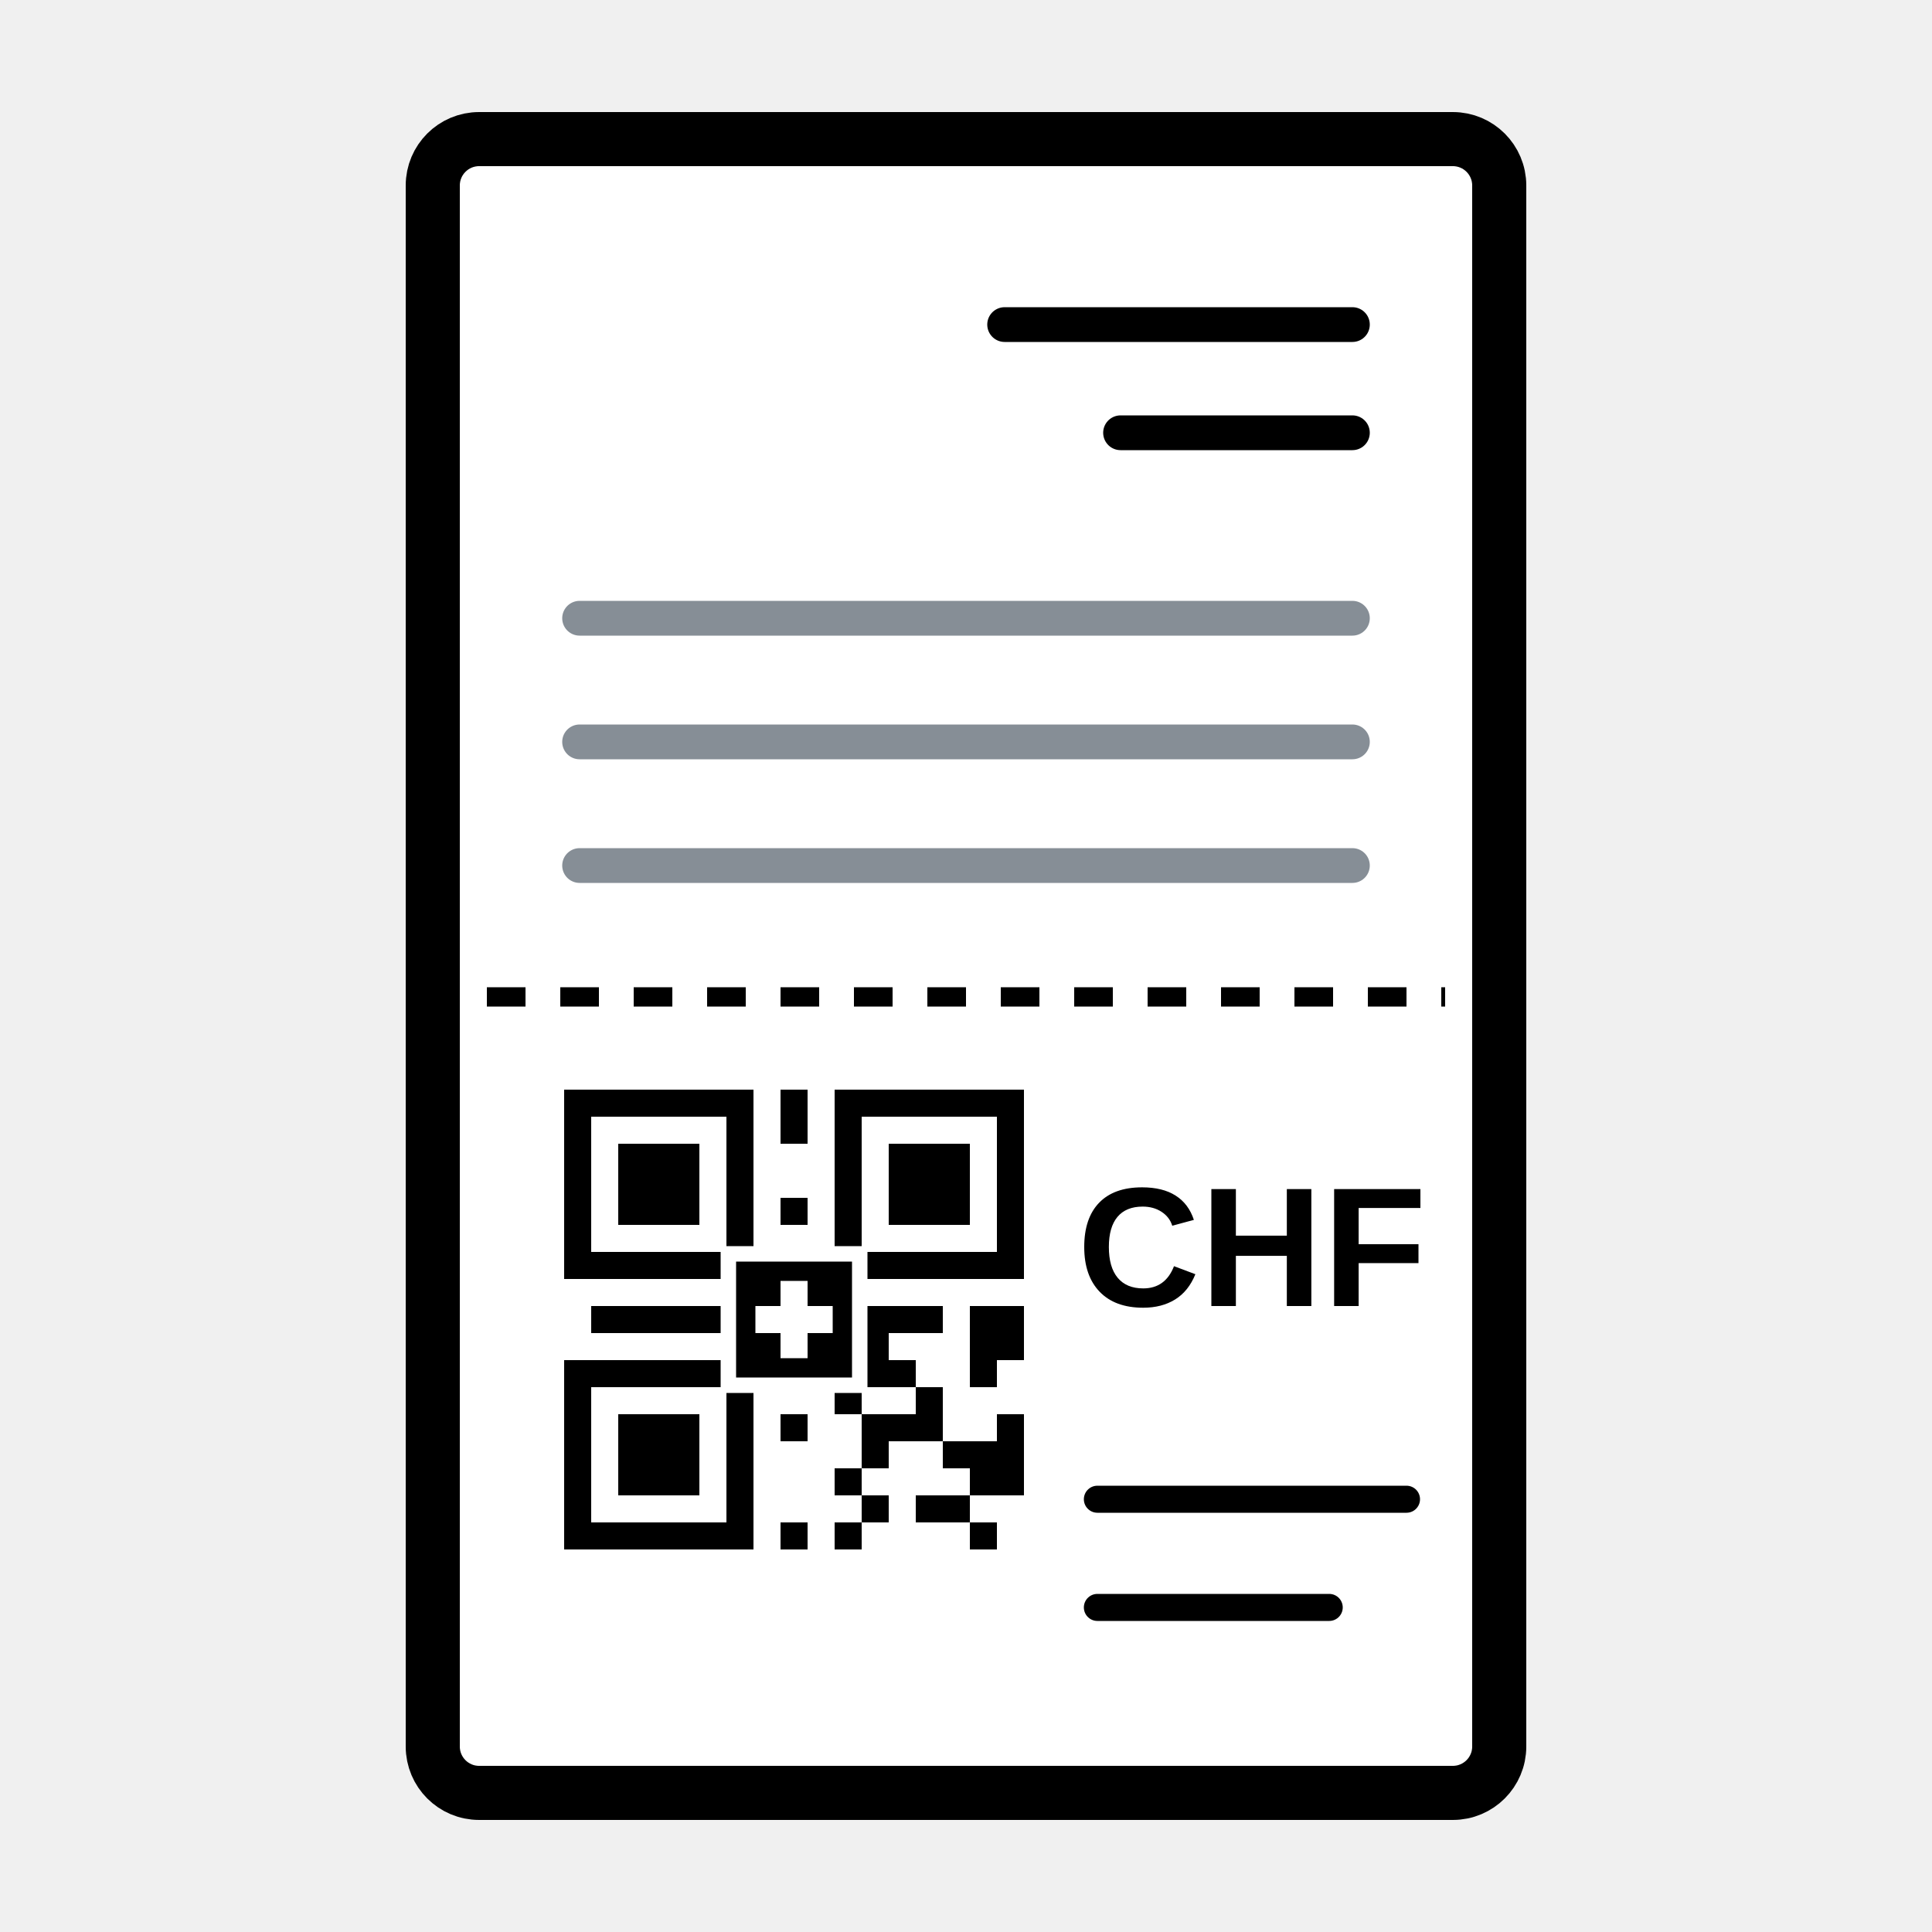
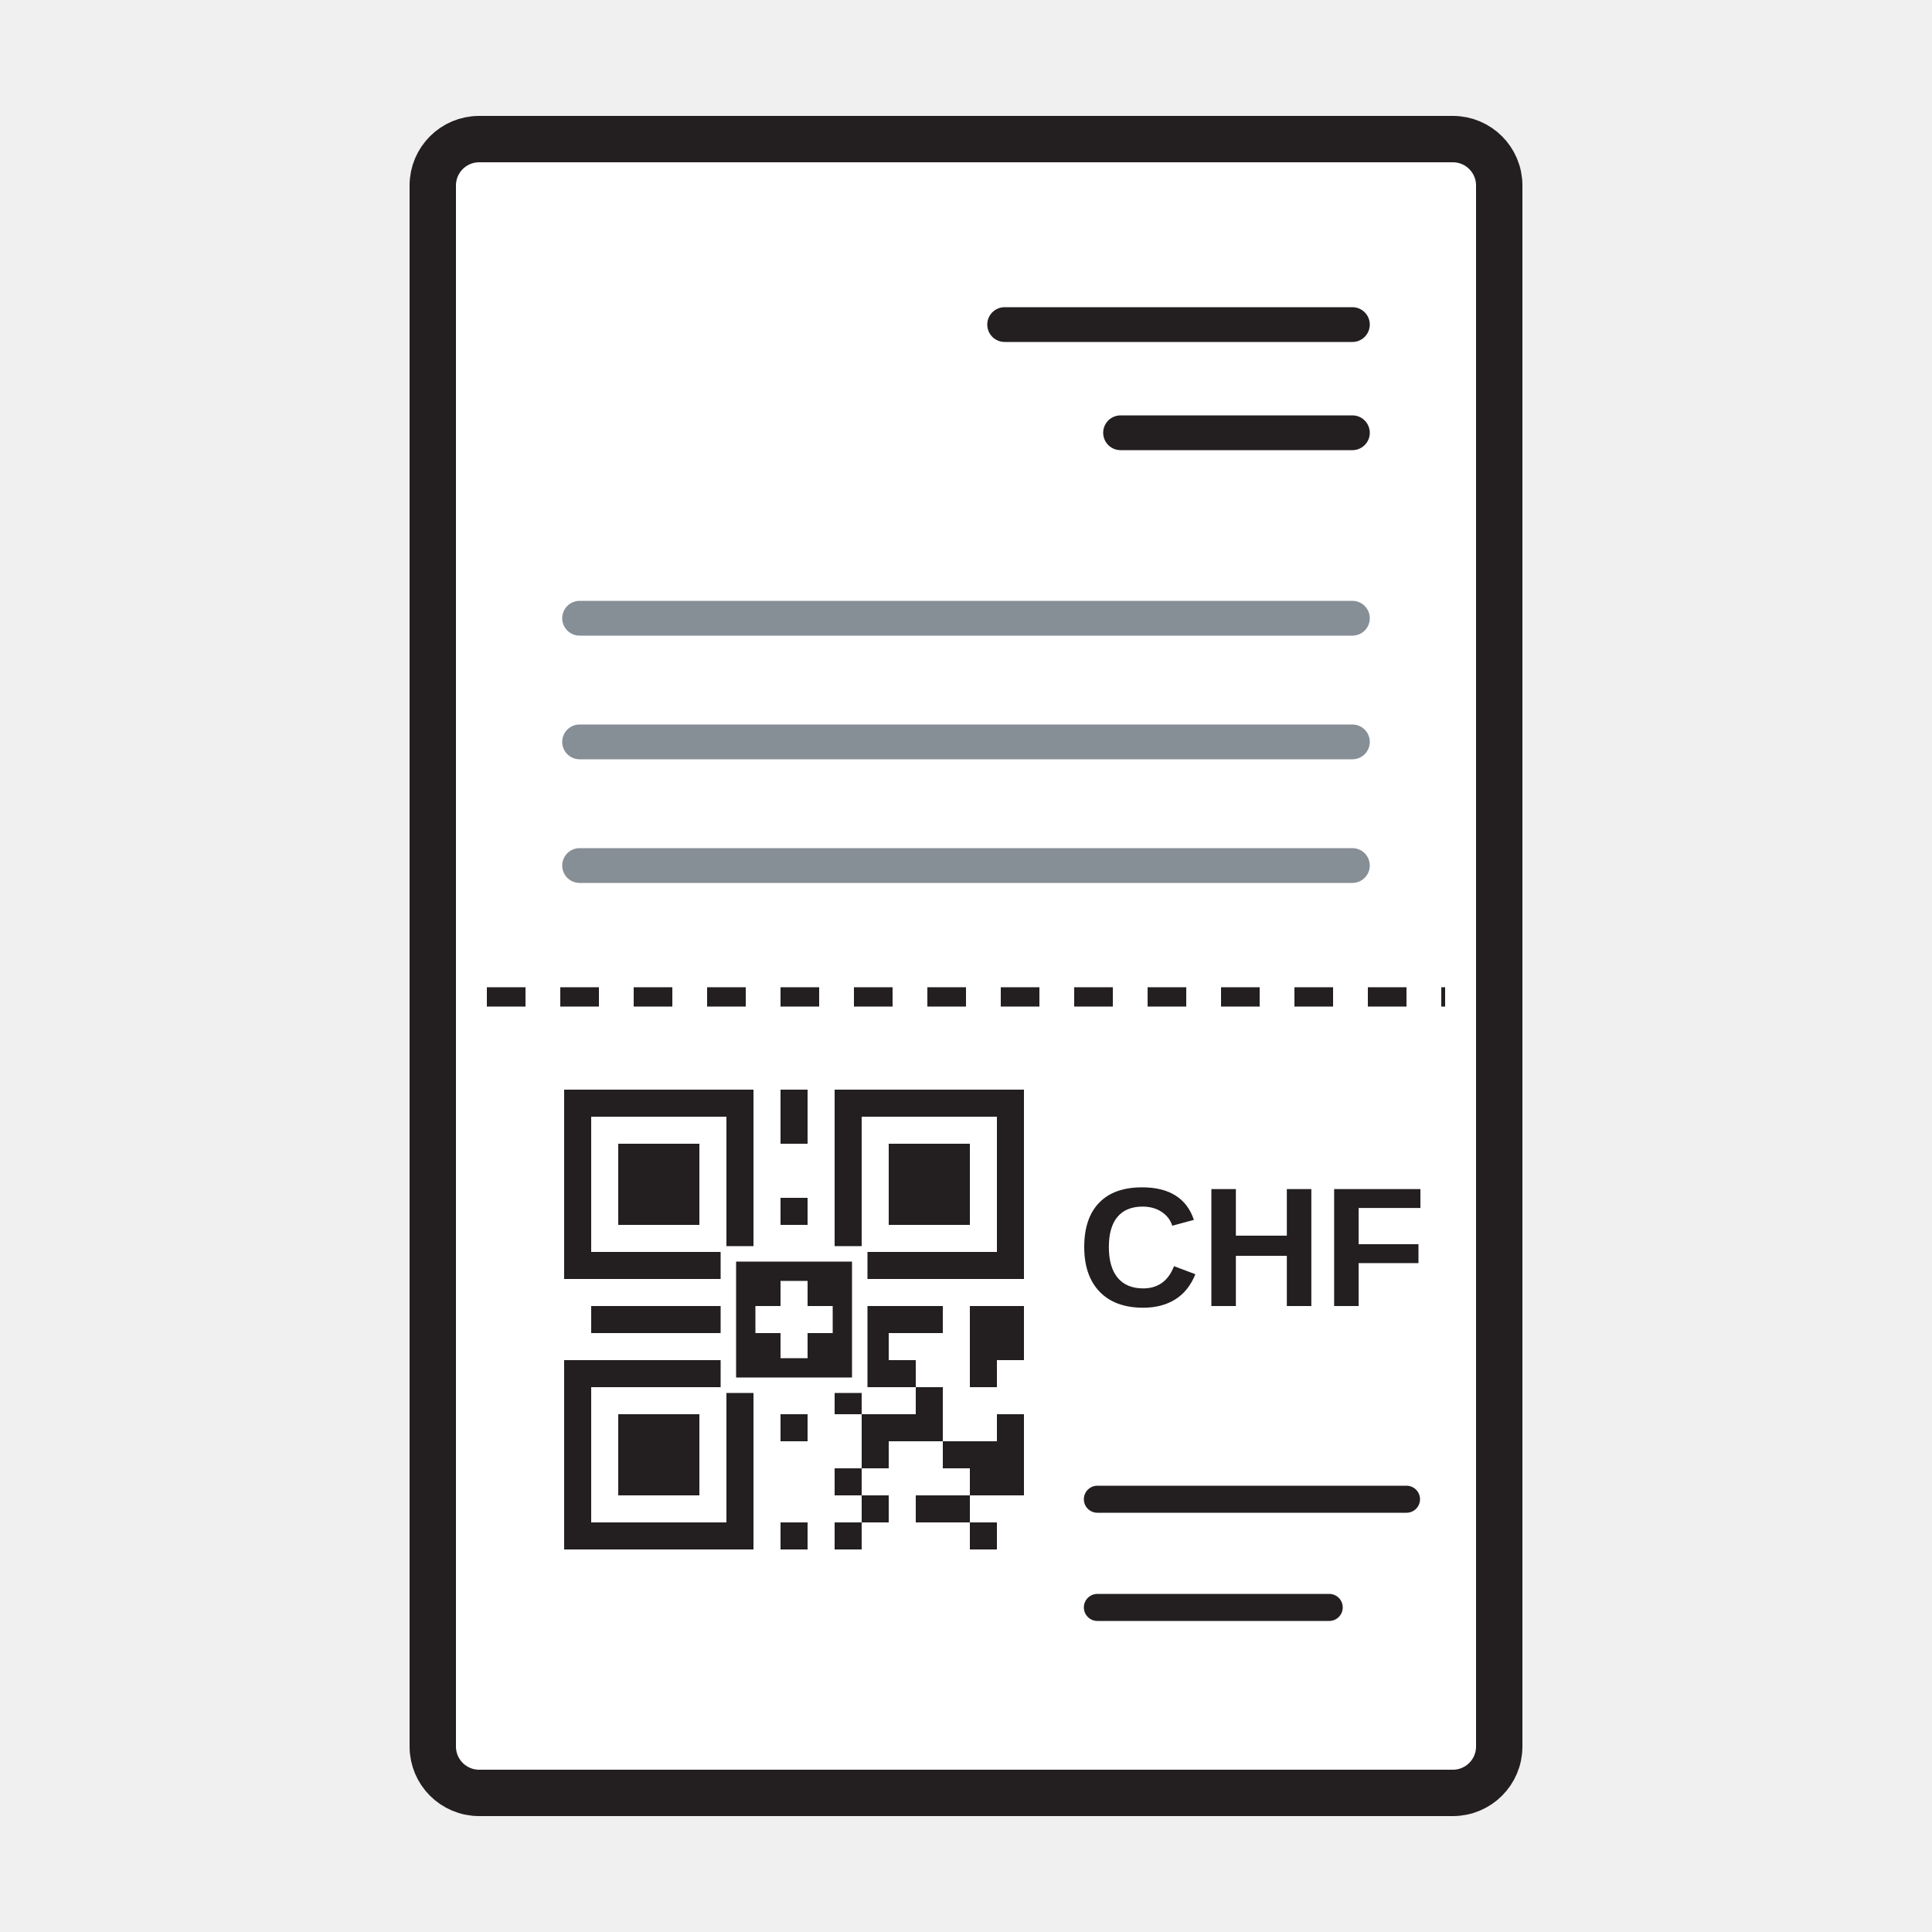
<svg xmlns="http://www.w3.org/2000/svg" viewBox="0 0 500 500">
-   <rect x="112" y="36" width="276" height="428" rx="12" fill="#fff" stroke="#000" stroke-width="14" />
-   <g stroke="#000" stroke-width="9" stroke-linecap="round">
+   <rect x="112" y="36" width="276" height="428" rx="12" fill="#fff" stroke="#231f20" stroke-width="12" />
+   <g stroke="#231f20" stroke-width="9" stroke-linecap="round">
    <line x1="260" y1="84" x2="350" y2="84" />
    <line x1="290" y1="112" x2="350" y2="112" />
  </g>
  <g stroke="#868E96" stroke-width="9" stroke-linecap="round">
    <line x1="150" y1="160" x2="350" y2="160" />
    <line x1="150" y1="192" x2="350" y2="192" />
    <line x1="150" y1="224" x2="350" y2="224" />
  </g>
-   <line x1="126" y1="258" x2="374" y2="258" stroke="#000" stroke-width="5" stroke-dasharray="10 9" />
-   <g fill="#000">
+   <line x1="126" y1="258" x2="374" y2="258" stroke="#231f20" stroke-width="5" stroke-dasharray="10 9" />
+   <g fill="#231f20">
    <rect x="146" y="282" width="7" height="7" />
    <rect x="153" y="282" width="7" height="7" />
    <rect x="160" y="282" width="7" height="7" />
    <rect x="167" y="282" width="7" height="7" />
    <rect x="174" y="282" width="7" height="7" />
    <rect x="181" y="282" width="7" height="7" />
    <rect x="188" y="282" width="7" height="7" />
    <rect x="202" y="282" width="7" height="7" />
    <rect x="216" y="282" width="7" height="7" />
    <rect x="223" y="282" width="7" height="7" />
    <rect x="230" y="282" width="7" height="7" />
    <rect x="237" y="282" width="7" height="7" />
    <rect x="244" y="282" width="7" height="7" />
    <rect x="251" y="282" width="7" height="7" />
    <rect x="258" y="282" width="7" height="7" />
    <rect x="146" y="289" width="7" height="7" />
    <rect x="188" y="289" width="7" height="7" />
    <rect x="202" y="289" width="7" height="7" />
    <rect x="216" y="289" width="7" height="7" />
    <rect x="258" y="289" width="7" height="7" />
    <rect x="146" y="296" width="7" height="7" />
    <rect x="160" y="296" width="7" height="7" />
    <rect x="167" y="296" width="7" height="7" />
    <rect x="174" y="296" width="7" height="7" />
    <rect x="188" y="296" width="7" height="7" />
    <rect x="216" y="296" width="7" height="7" />
    <rect x="230" y="296" width="7" height="7" />
    <rect x="237" y="296" width="7" height="7" />
    <rect x="244" y="296" width="7" height="7" />
    <rect x="258" y="296" width="7" height="7" />
    <rect x="146" y="303" width="7" height="7" />
    <rect x="160" y="303" width="7" height="7" />
    <rect x="167" y="303" width="7" height="7" />
    <rect x="174" y="303" width="7" height="7" />
    <rect x="188" y="303" width="7" height="7" />
    <rect x="216" y="303" width="7" height="7" />
    <rect x="230" y="303" width="7" height="7" />
    <rect x="237" y="303" width="7" height="7" />
    <rect x="244" y="303" width="7" height="7" />
    <rect x="258" y="303" width="7" height="7" />
    <rect x="146" y="310" width="7" height="7" />
    <rect x="160" y="310" width="7" height="7" />
    <rect x="167" y="310" width="7" height="7" />
    <rect x="174" y="310" width="7" height="7" />
    <rect x="188" y="310" width="7" height="7" />
    <rect x="202" y="310" width="7" height="7" />
    <rect x="216" y="310" width="7" height="7" />
    <rect x="230" y="310" width="7" height="7" />
    <rect x="237" y="310" width="7" height="7" />
    <rect x="244" y="310" width="7" height="7" />
    <rect x="258" y="310" width="7" height="7" />
    <rect x="146" y="317" width="7" height="7" />
    <rect x="188" y="317" width="7" height="7" />
    <rect x="216" y="317" width="7" height="7" />
    <rect x="258" y="317" width="7" height="7" />
    <rect x="146" y="324" width="7" height="7" />
    <rect x="153" y="324" width="7" height="7" />
    <rect x="160" y="324" width="7" height="7" />
    <rect x="167" y="324" width="7" height="7" />
    <rect x="174" y="324" width="7" height="7" />
    <rect x="181" y="324" width="7" height="7" />
    <rect x="188" y="324" width="7" height="7" />
    <rect x="216" y="324" width="7" height="7" />
    <rect x="223" y="324" width="7" height="7" />
    <rect x="230" y="324" width="7" height="7" />
    <rect x="237" y="324" width="7" height="7" />
    <rect x="244" y="324" width="7" height="7" />
    <rect x="251" y="324" width="7" height="7" />
    <rect x="258" y="324" width="7" height="7" />
    <rect x="202" y="331" width="7" height="7" />
    <rect x="153" y="338" width="7" height="7" />
    <rect x="160" y="338" width="7" height="7" />
    <rect x="167" y="338" width="7" height="7" />
    <rect x="174" y="338" width="7" height="7" />
    <rect x="181" y="338" width="7" height="7" />
    <rect x="202" y="338" width="7" height="7" />
    <rect x="209" y="338" width="7" height="7" />
    <rect x="216" y="338" width="7" height="7" />
    <rect x="223" y="338" width="7" height="7" />
    <rect x="230" y="338" width="7" height="7" />
    <rect x="237" y="338" width="7" height="7" />
    <rect x="251" y="338" width="7" height="7" />
    <rect x="258" y="338" width="7" height="7" />
    <rect x="209" y="345" width="7" height="7" />
    <rect x="216" y="345" width="7" height="7" />
    <rect x="223" y="345" width="7" height="7" />
    <rect x="251" y="345" width="7" height="7" />
    <rect x="258" y="345" width="7" height="7" />
    <rect x="146" y="352" width="7" height="7" />
    <rect x="153" y="352" width="7" height="7" />
    <rect x="160" y="352" width="7" height="7" />
    <rect x="167" y="352" width="7" height="7" />
    <rect x="174" y="352" width="7" height="7" />
    <rect x="181" y="352" width="7" height="7" />
    <rect x="188" y="352" width="7" height="7" />
    <rect x="202" y="352" width="7" height="7" />
    <rect x="209" y="352" width="7" height="7" />
    <rect x="216" y="352" width="7" height="7" />
    <rect x="223" y="352" width="7" height="7" />
    <rect x="230" y="352" width="7" height="7" />
    <rect x="251" y="352" width="7" height="7" />
    <rect x="146" y="359" width="7" height="7" />
    <rect x="188" y="359" width="7" height="7" />
    <rect x="216" y="359" width="7" height="7" />
    <rect x="237" y="359" width="7" height="7" />
    <rect x="146" y="366" width="7" height="7" />
    <rect x="160" y="366" width="7" height="7" />
    <rect x="167" y="366" width="7" height="7" />
    <rect x="174" y="366" width="7" height="7" />
    <rect x="188" y="366" width="7" height="7" />
    <rect x="202" y="366" width="7" height="7" />
    <rect x="223" y="366" width="7" height="7" />
    <rect x="230" y="366" width="7" height="7" />
    <rect x="237" y="366" width="7" height="7" />
    <rect x="258" y="366" width="7" height="7" />
    <rect x="146" y="373" width="7" height="7" />
    <rect x="160" y="373" width="7" height="7" />
    <rect x="167" y="373" width="7" height="7" />
    <rect x="174" y="373" width="7" height="7" />
    <rect x="188" y="373" width="7" height="7" />
    <rect x="223" y="373" width="7" height="7" />
    <rect x="244" y="373" width="7" height="7" />
    <rect x="251" y="373" width="7" height="7" />
    <rect x="258" y="373" width="7" height="7" />
    <rect x="146" y="380" width="7" height="7" />
    <rect x="160" y="380" width="7" height="7" />
    <rect x="167" y="380" width="7" height="7" />
    <rect x="174" y="380" width="7" height="7" />
    <rect x="188" y="380" width="7" height="7" />
    <rect x="216" y="380" width="7" height="7" />
    <rect x="251" y="380" width="7" height="7" />
    <rect x="258" y="380" width="7" height="7" />
    <rect x="146" y="387" width="7" height="7" />
    <rect x="188" y="387" width="7" height="7" />
    <rect x="223" y="387" width="7" height="7" />
    <rect x="237" y="387" width="7" height="7" />
    <rect x="244" y="387" width="7" height="7" />
    <rect x="146" y="394" width="7" height="7" />
    <rect x="153" y="394" width="7" height="7" />
    <rect x="160" y="394" width="7" height="7" />
    <rect x="167" y="394" width="7" height="7" />
    <rect x="174" y="394" width="7" height="7" />
    <rect x="181" y="394" width="7" height="7" />
    <rect x="188" y="394" width="7" height="7" />
    <rect x="202" y="394" width="7" height="7" />
    <rect x="216" y="394" width="7" height="7" />
    <rect x="251" y="394" width="7" height="7" />
  </g>
  <rect x="186.5" y="322.5" width="38" height="38" fill="#fff" />
-   <rect x="190.5" y="326.5" width="30" height="30" fill="#000" />
+   <rect x="190.5" y="326.5" width="30" height="30" fill="#231f20" />
  <rect x="202.0" y="331.5" width="7" height="20" fill="#fff" />
  <rect x="195.5" y="338.0" width="20" height="7" fill="#fff" />
-   <text x="324" y="338" text-anchor="middle" font-family="Atkinson Hyperlegible, Arial, Helvetica, sans-serif" font-weight="700" font-size="44">CHF</text>
-   <line x1="284" y1="388" x2="364" y2="388" stroke="#000" stroke-width="7" stroke-linecap="round" />
-   <line x1="284" y1="416" x2="344" y2="416" stroke="#000" stroke-width="7" stroke-linecap="round" />
+   <text x="324" y="338" text-anchor="middle" font-family="Atkinson Hyperlegible, Arial, Helvetica, sans-serif" font-weight="700" font-size="44" fill="#231f20">CHF</text>
+   <g stroke="#231f20" stroke-width="7" stroke-linecap="round">
+     <line x1="284" y1="388" x2="364" y2="388" />
+     <line x1="284" y1="416" x2="344" y2="416" />
+   </g>
</svg>
